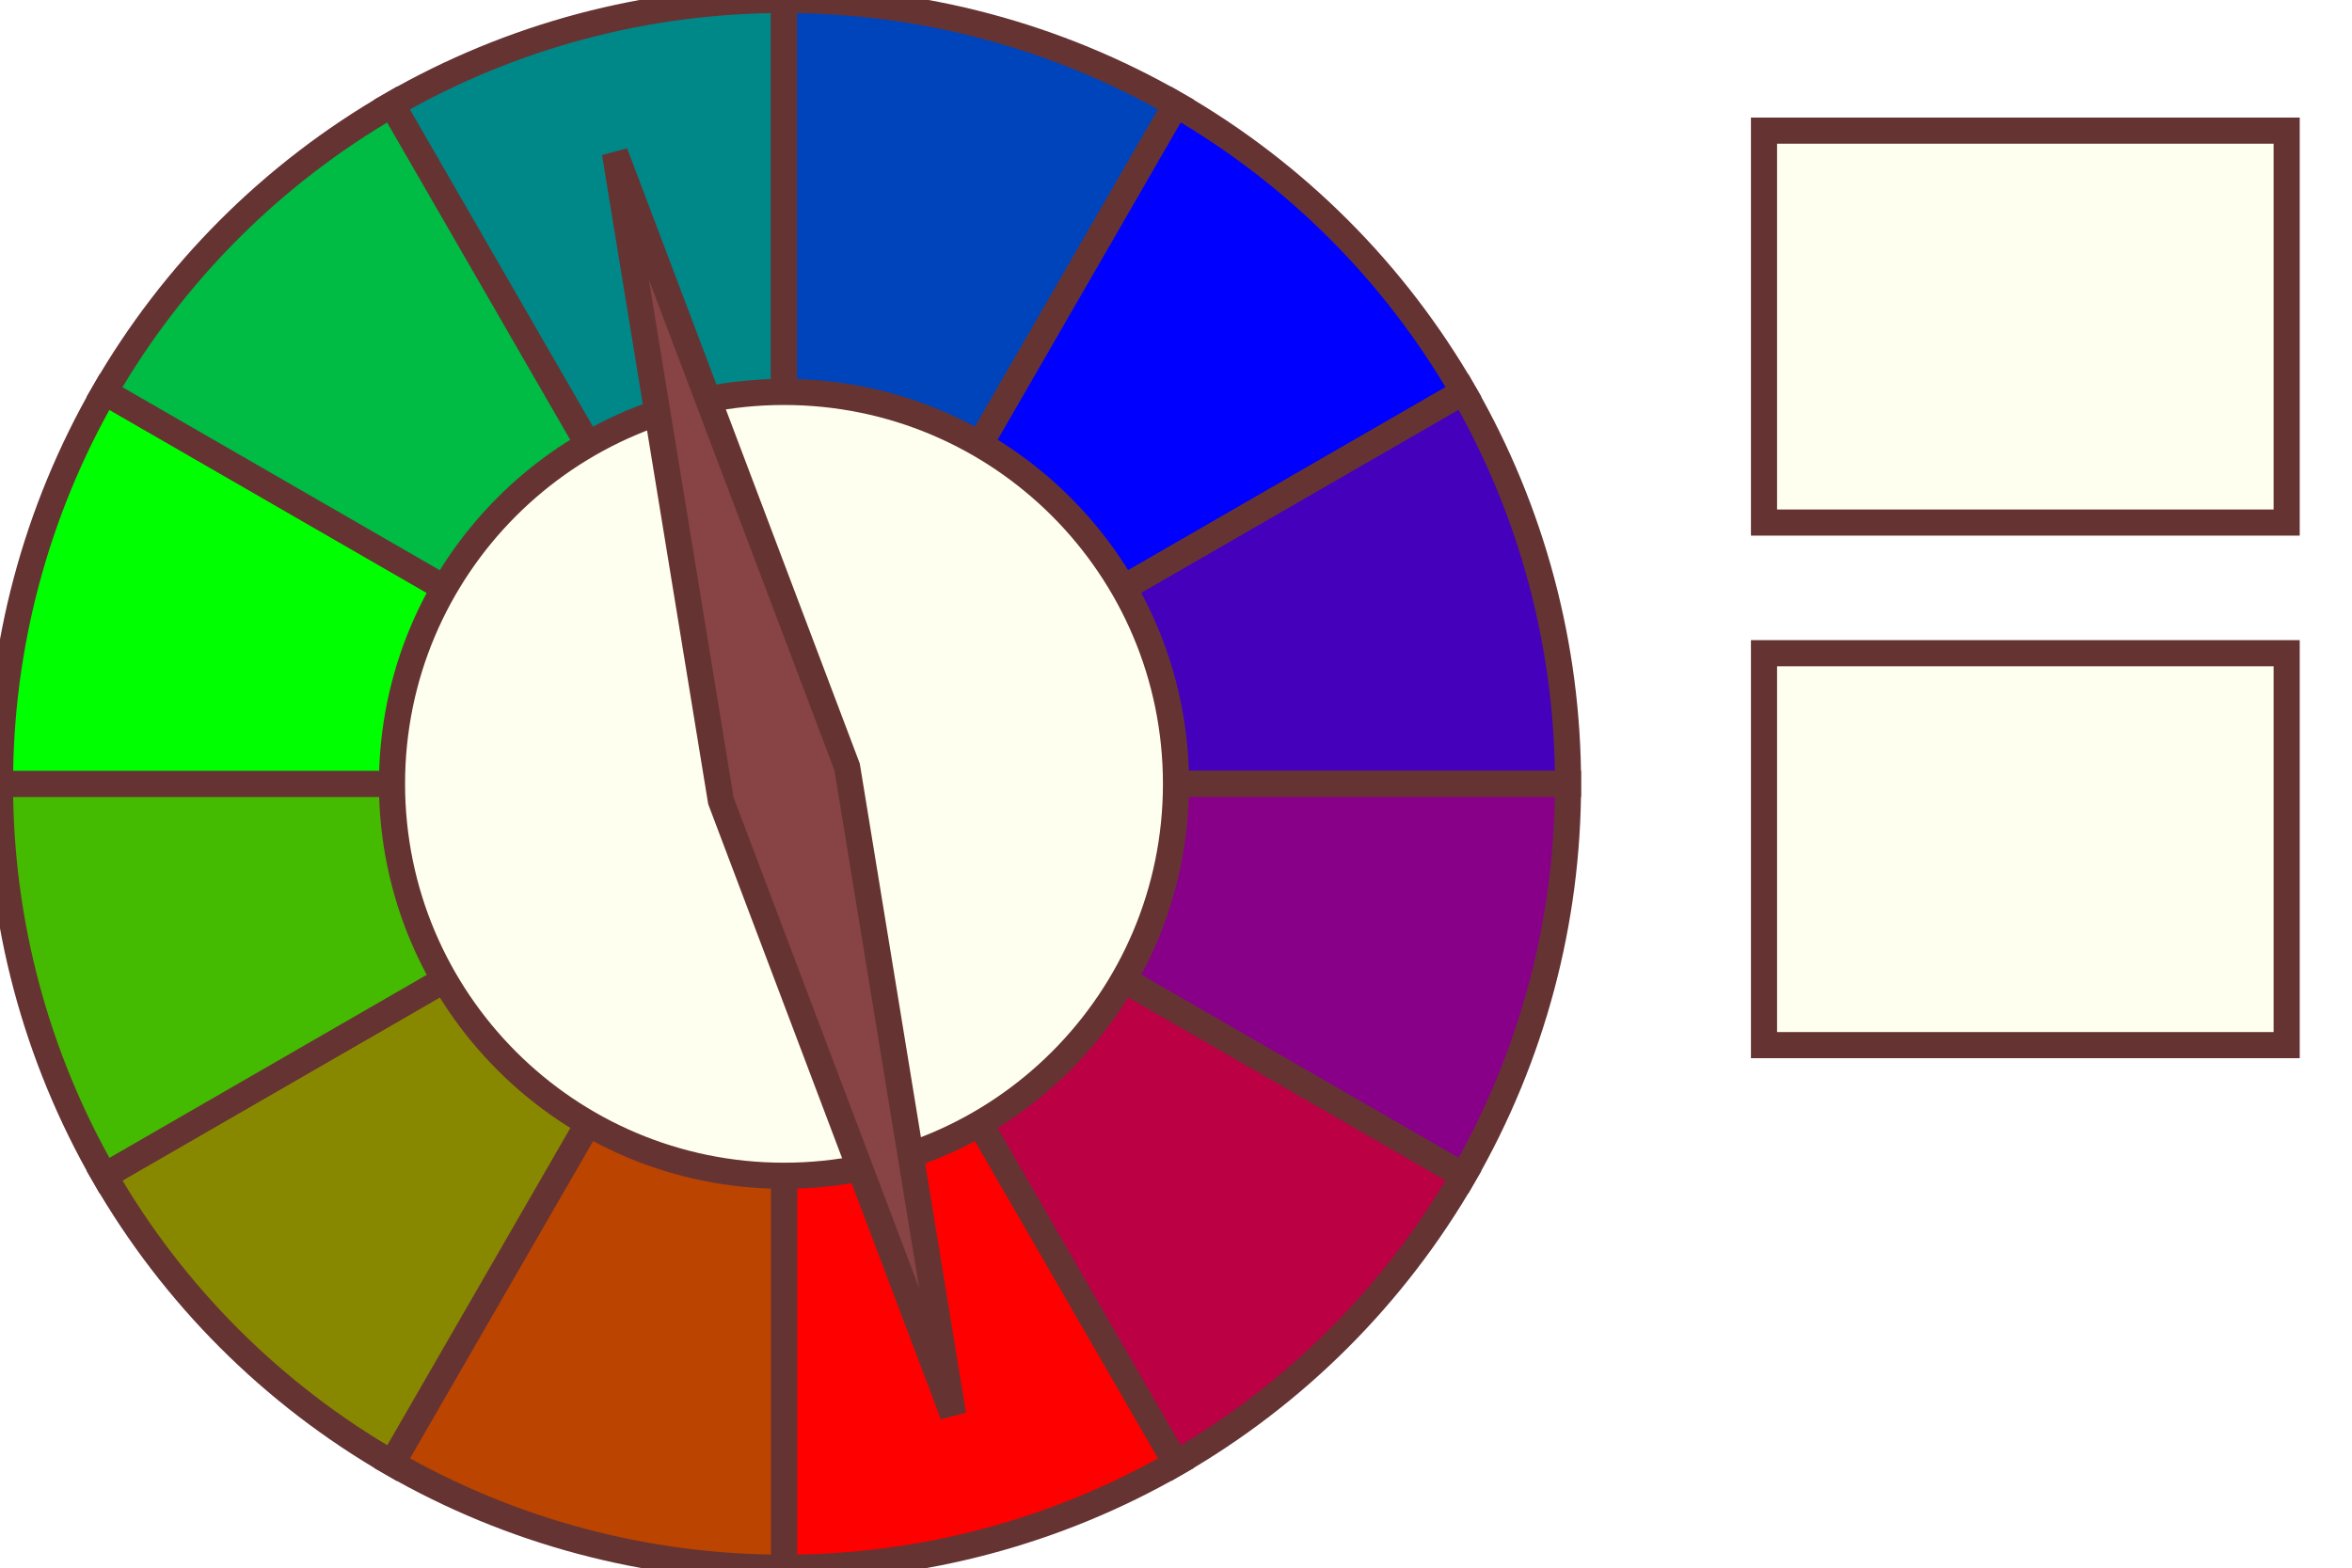
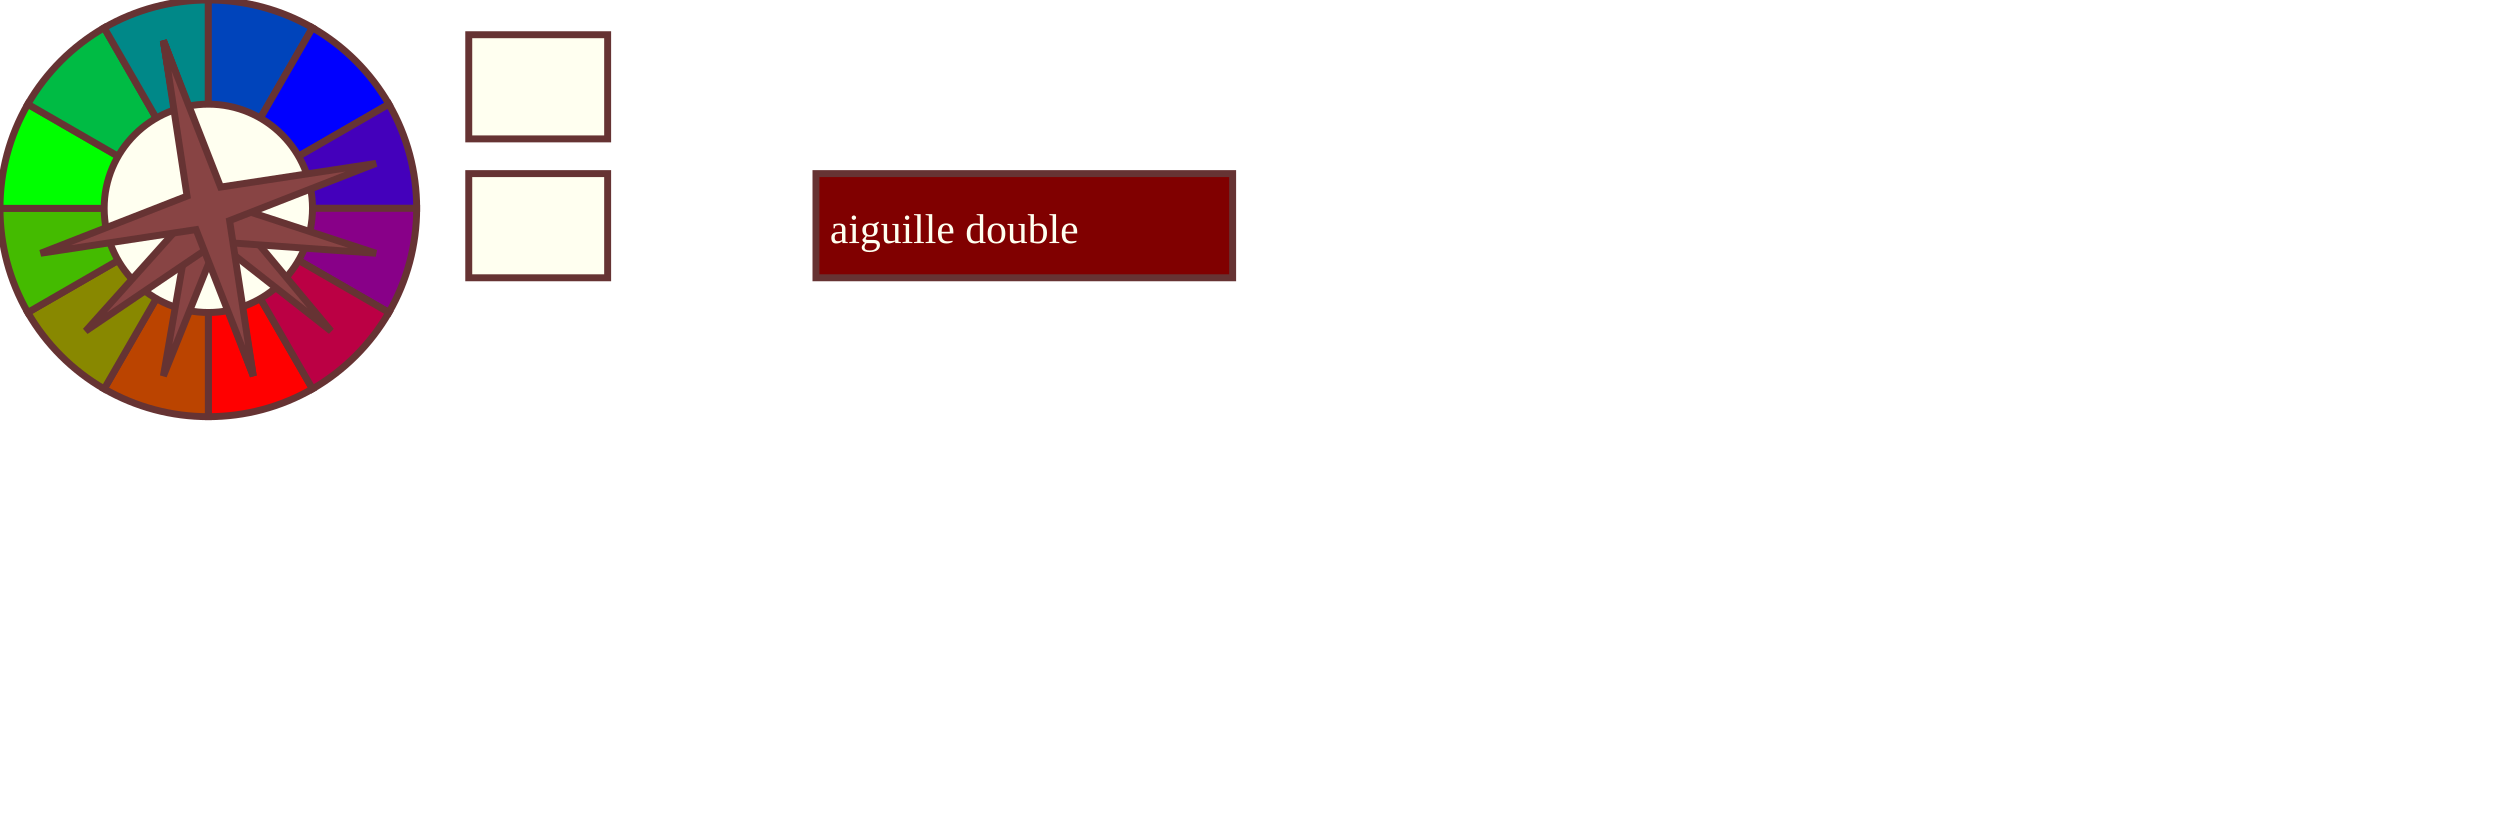
- <svg xmlns="http://www.w3.org/2000/svg" version="1.1" width="360" height="240" viewBox="-60 -60 180 120">
+ <svg xmlns="http://www.w3.org/2000/svg" version="1.1" width="1440" height="480" viewBox="-60 -60 720 240">
  <style type="text/css">
+ 	svg { border: double 4px red; }
	* {
		fill: ivory;
		stroke: #633;
		stroke-width: 2px;
	}
	polygon { fill: #844; }
	path:nth-child(1) { fill: #F00; }
	path:nth-child(2) { fill: #B40; }
	path:nth-child(3) { fill: #880; }
	path:nth-child(4) { fill: #4B0; }
	path:nth-child(5) { fill: #0F0; }
	path:nth-child(6) { fill: #0B4; }
	path:nth-child(7) { fill: #088; }
	path:nth-child(8) { fill: #04B; }
	path:nth-child(9) { fill: #00F; }
	path:nth-child(10) { fill: #40B; }
	path:nth-child(11) { fill: #808; }
	path:nth-child(12) { fill: #B04; }
	rect {
		width: 40px;
		height: 30px;
		x: 75px;
	}
	text {
		stroke: none;
		fill: ivory;
	}
+ 	rect.button {
+ 		width: 120px;
+ 		x: 175px;
+ 		fill: maroon;
+ 	}
</style>
  <defs>
-     <polygon id="aiguille-deux-a" points="-50,0 0,-5 50,0 0,5" transform="rotate(75)" />
+     <polygon id="aiguille-complementaire-a" points="-50,0 0,-5 50,0 0,5" transform="rotate(75)" />
    <polygon id="aiguille-trois-a" points="-50,0 0,-5 43.3,-25 10,0 43.3,25 0,5" transform="rotate(75)" />
    <polygon id="aiguille-trois-b" points="-50,0 0,-5 25,-43.3 10,0 25,43.3 0,5" transform="rotate(75)" />
    <polygon id="aiguille-quatre" points="-50,0 -5,-5 0,-50 5,-5 50,0 5,5 0,50 -5,5" transform="rotate(75)" />
  </defs>
  <g id="roue-couleur">
    <path d="m 0,0 l 0,60  a 60,60 0 0,0 30,-8  z" />
    <path d="m 0,0 l 0,60  a 60,60 0 0,1 -30,-8 z" />
    <path d="m 0,0 l -52,30 a 60,60 0 0,0 22,22  z" />
    <path d="m 0,0 l -60,0  a 60,60 0 0,0 8,30  z" />
    <path d="m 0,0 l -60,0  a 60,60 0 0,1 8,-30  z" />
    <path d="m 0,0 l -52,-30 a 60,60 0 0,1 22,-22 z" />
    <path d="m 0,0 l 0,-60  a 60,60 0 0,0 -30,8  z" />
    <path d="m 0,0 l 0,-60  a 60,60 0 0,1 30,8  z" />
    <path d="m 0,0 l 52,-30 a 60,60 0 0,0 -22,-22 z" />
    <path d="m 0,0 l 60,0  a 60,60 0 0,0 -8,-30 z" />
    <path d="m 0,0 l 60,0  a 60,60 0 0,1 -8,30  z" />
    <path d="m 0,0 l 52,30  a 60,60 0 0,1 -22,22 z" />
    <circle r="30" cx="0" cy="0" />
  </g>
-   <polygon id="aiguille-deux" points="-50,0 0,-5 50,0 0,5" transform="rotate(75)" />
+   <polygon id="aiguille-complementaire" points="-50,0 0,-5 50,0 0,5" transform="rotate(75)" />
+   <polygon id="aiguille-trois-a" points="-50,0 0,-5 43.3,-25 10,0 43.3,25 0,5" transform="rotate(75)" />
+   <polygon id="aiguille-trois-b" points="-50,0 0,-5 25,-43.3 10,0 25,43.3 0,5" transform="rotate(75)" />
+   <polygon id="aiguille-quatre" points="-50,0 -5,-5 0,-50 5,-5 50,0 5,5 0,50 -5,5" transform="rotate(75)" />
  <rect y="-50" />
  <text x="79" y="-30">hello</text>
  <rect y="-10" />
  <text x="79" y="10">coco</text>
+   <rect y="-10" class="button" />
+   <text x="179" y="10">aiguille double</text>
</svg>
